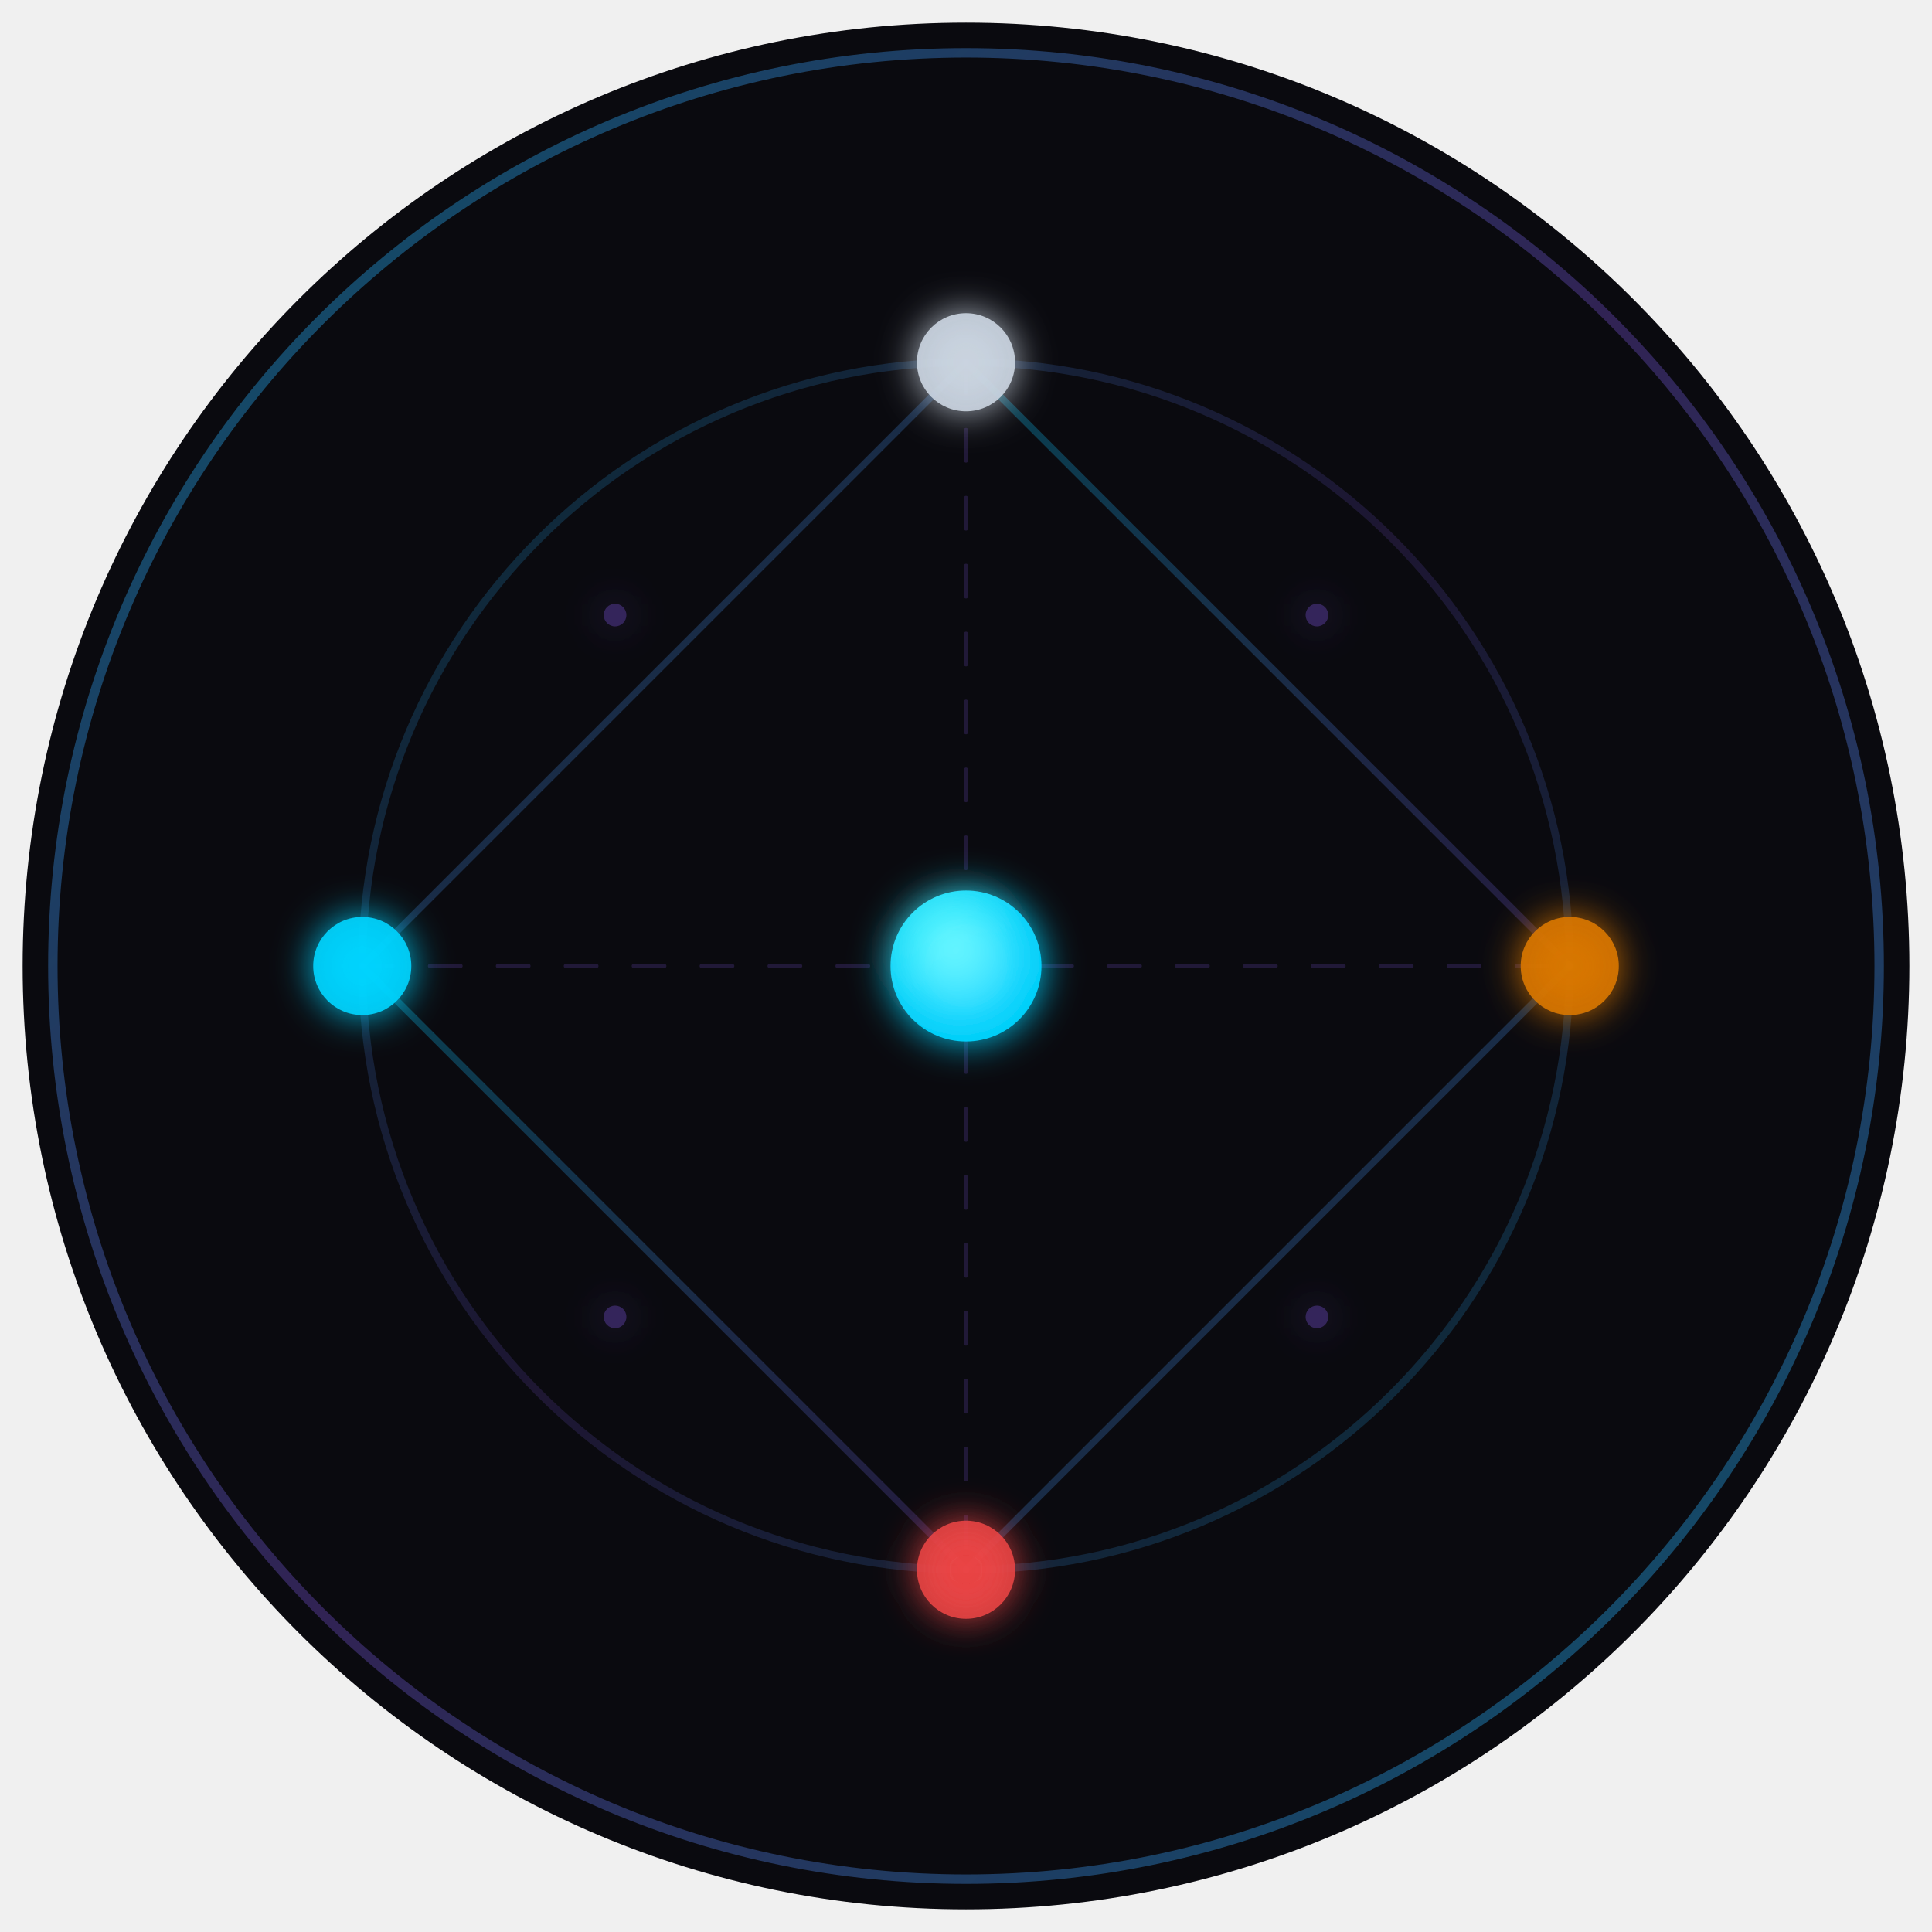
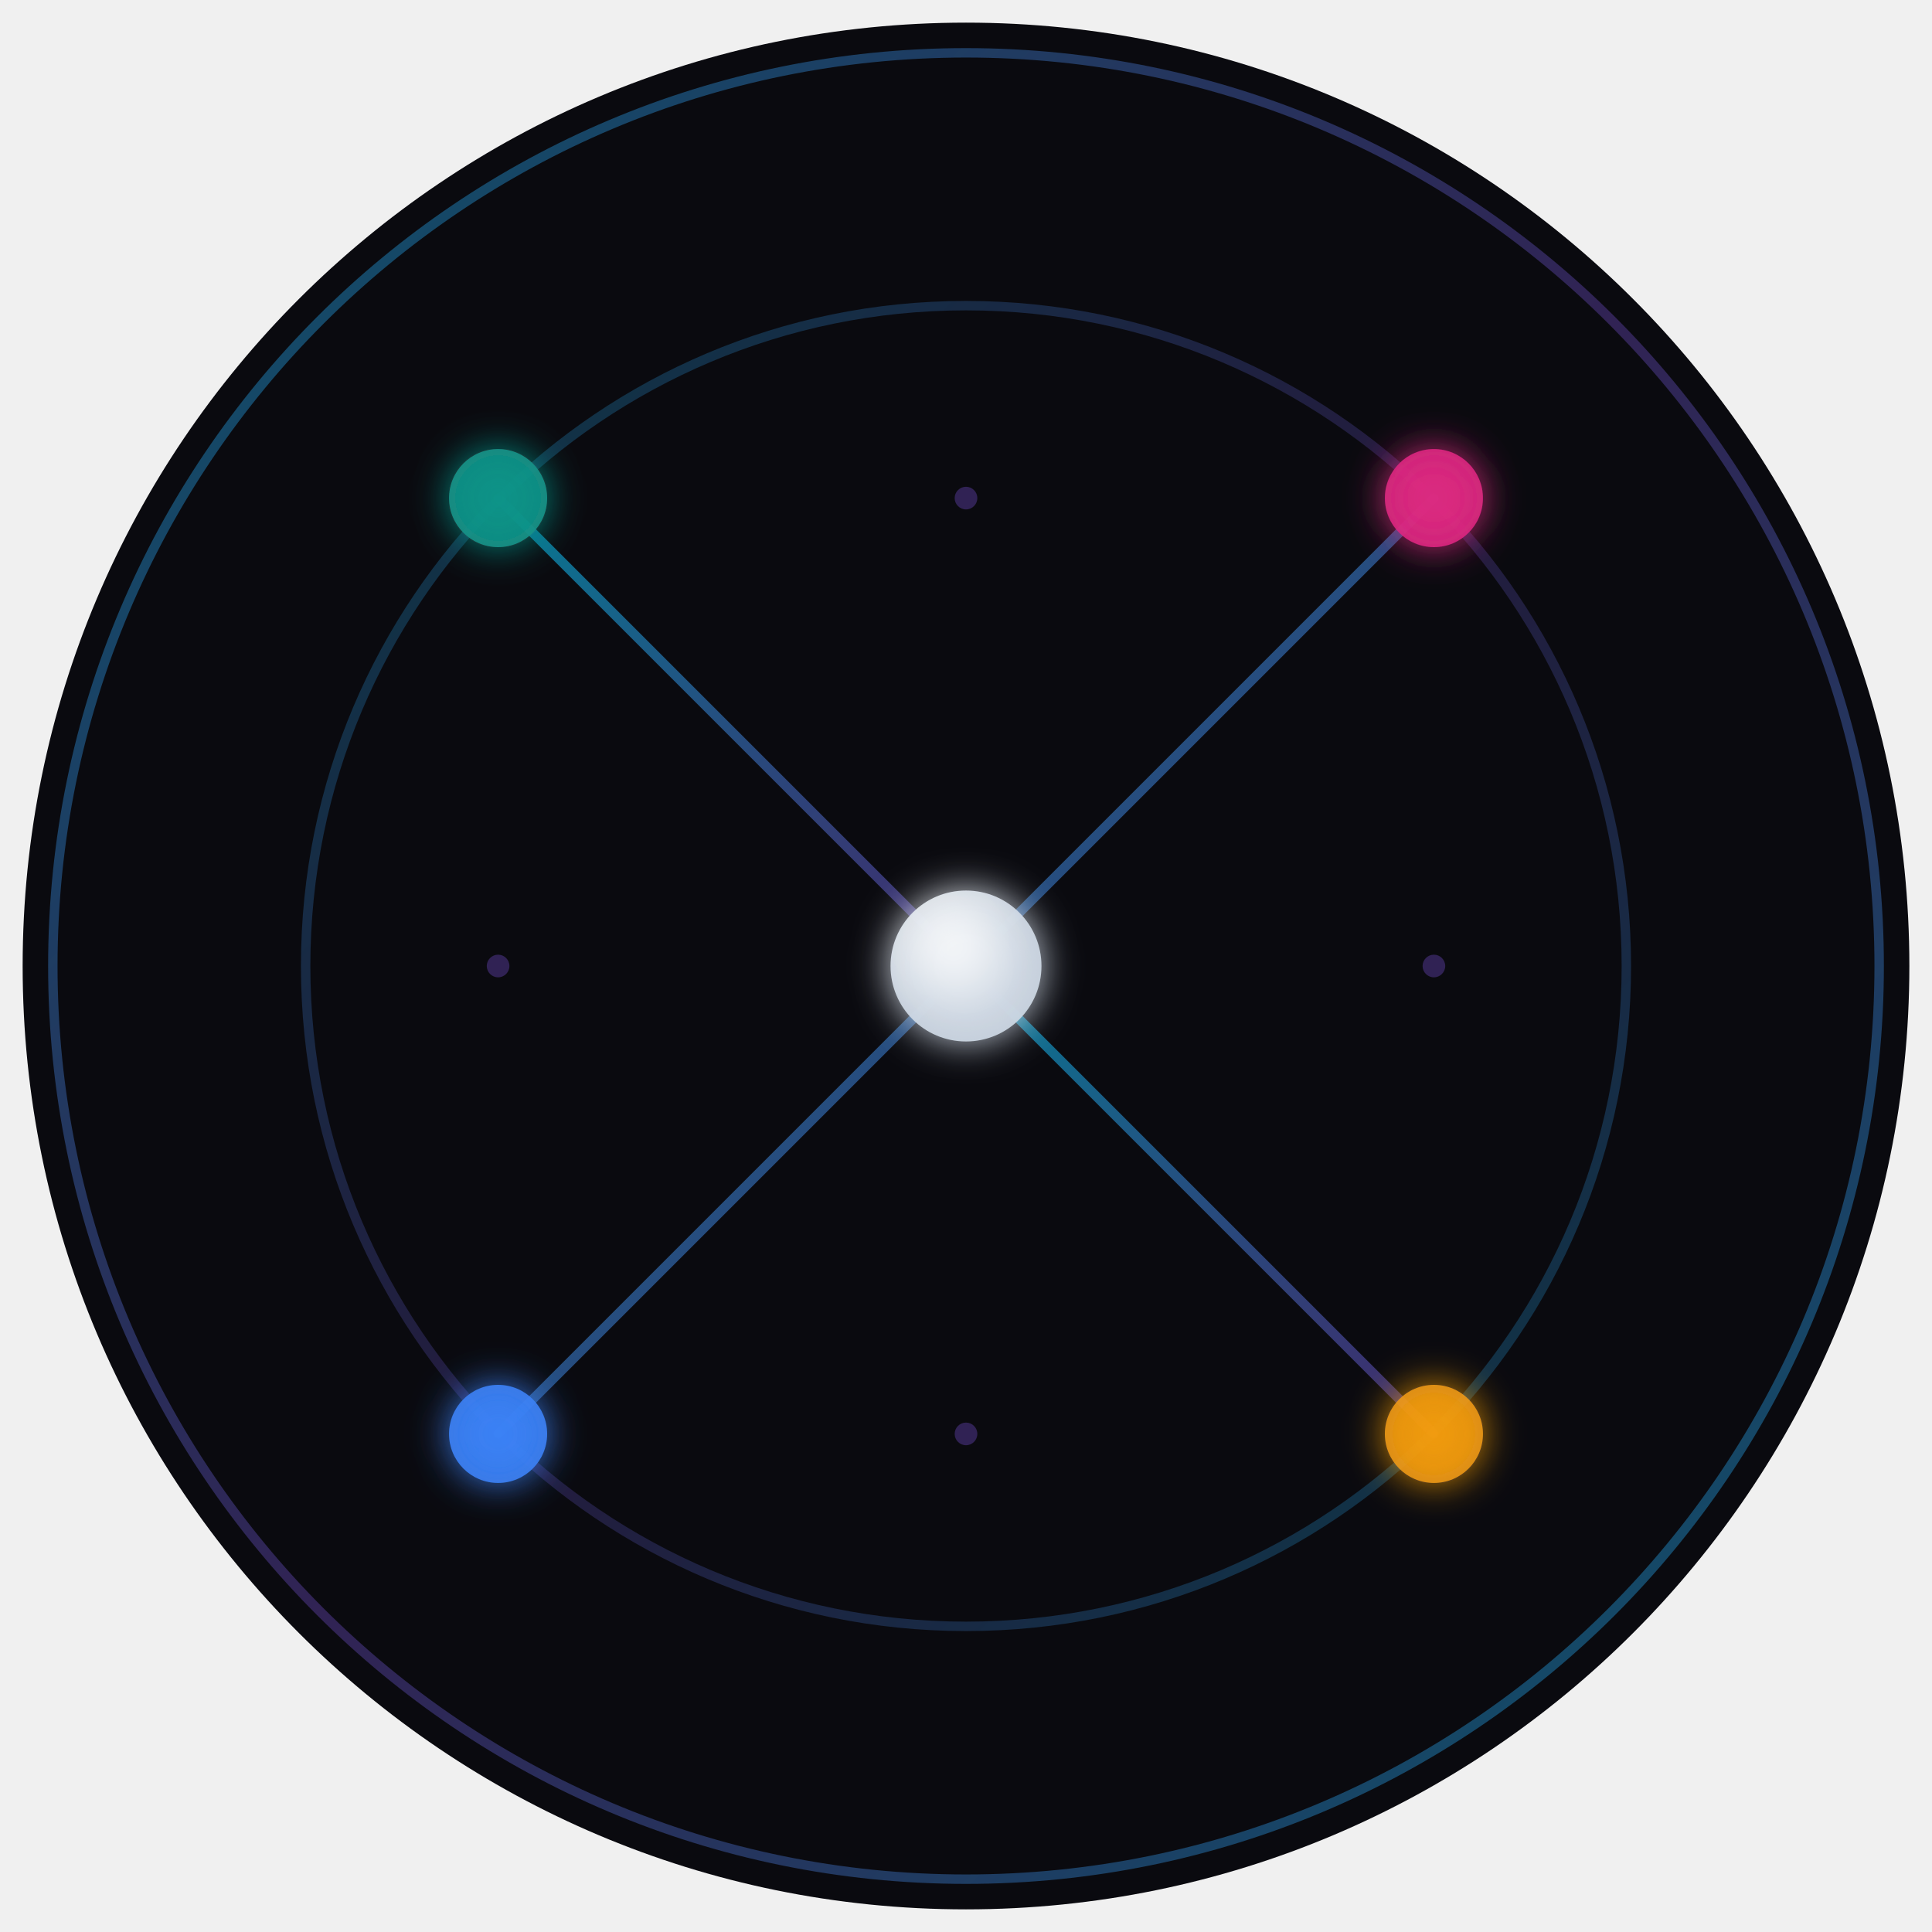
<svg xmlns="http://www.w3.org/2000/svg" viewBox="0 0 512 512" width="512" height="512">
  <defs>
    <filter id="glow">
      <feGaussianBlur stdDeviation="5" result="blur" />
      <feComposite in="blur" in2="SourceGraphic" operator="over" />
    </filter>
    <linearGradient id="ring-outer" x1="0%" y1="0%" x2="100%" y2="100%">
      <stop offset="0%" stop-color="#00D4FF" stop-opacity="0.4" />
      <stop offset="50%" stop-color="#8B5CF6" stop-opacity="0.3" />
      <stop offset="100%" stop-color="#00D4FF" stop-opacity="0.4" />
    </linearGradient>
    <linearGradient id="orbit" x1="0%" y1="0%" x2="100%" y2="100%">
-       <stop offset="0%" stop-color="#00D4FF" stop-opacity="0.2" />
-       <stop offset="50%" stop-color="#8B5CF6" stop-opacity="0.15" />
-       <stop offset="100%" stop-color="#00D4FF" stop-opacity="0.2" />
+       <stop offset="0%" stop-color="#00D4FF" stop-opacity="0.25" />
+       <stop offset="50%" stop-color="#8B5CF6" stop-opacity="0.2" />
+       <stop offset="100%" stop-color="#00D4FF" stop-opacity="0.25" />
    </linearGradient>
    <linearGradient id="conn" x1="0%" y1="0%" x2="100%" y2="100%">
      <stop offset="0%" stop-color="#00D4FF" stop-opacity="0.55" />
      <stop offset="100%" stop-color="#8B5CF6" stop-opacity="0.4" />
    </linearGradient>
    <radialGradient id="nc" cx="40%" cy="35%">
-       <stop offset="0%" stop-color="#67FFFF" />
-       <stop offset="100%" stop-color="#00D4FF" />
+       <stop offset="0%" stop-color="#FFFFFF" />
+       <stop offset="100%" stop-color="#CBD5E1" />
    </radialGradient>
  </defs>
  <circle cx="256" cy="256" r="250" fill="#0A0A0F" />
  <circle cx="256" cy="256" r="242" fill="none" stroke="url(#ring-outer)" stroke-width="2.5" />
-   <circle cx="256" cy="256" r="160" fill="none" stroke="url(#orbit)" stroke-width="2" />
-   <line x1="256" y1="256" x2="256" y2="96" stroke="url(#conn)" stroke-width="2.5" stroke-linecap="round" />
-   <line x1="256" y1="256" x2="416" y2="256" stroke="url(#conn)" stroke-width="2.5" stroke-linecap="round" />
-   <line x1="256" y1="256" x2="256" y2="416" stroke="url(#conn)" stroke-width="2.5" stroke-linecap="round" />
-   <line x1="256" y1="256" x2="96" y2="256" stroke="url(#conn)" stroke-width="2.5" stroke-linecap="round" />
-   <line x1="256" y1="96" x2="416" y2="256" stroke="url(#conn)" stroke-width="1.8" stroke-linecap="round" opacity="0.5" />
-   <line x1="416" y1="256" x2="256" y2="416" stroke="url(#conn)" stroke-width="1.8" stroke-linecap="round" opacity="0.5" />
-   <line x1="256" y1="416" x2="96" y2="256" stroke="url(#conn)" stroke-width="1.8" stroke-linecap="round" opacity="0.5" />
-   <line x1="96" y1="256" x2="256" y2="96" stroke="url(#conn)" stroke-width="1.8" stroke-linecap="round" opacity="0.5" />
-   <line x1="256" y1="96" x2="256" y2="416" stroke="#8B5CF6" stroke-width="1.2" stroke-dasharray="8 10" opacity="0.18" stroke-linecap="round" />
-   <line x1="96" y1="256" x2="416" y2="256" stroke="#8B5CF6" stroke-width="1.2" stroke-dasharray="8 10" opacity="0.18" stroke-linecap="round" />
+   <circle cx="256" cy="256" r="175" fill="none" stroke="url(#orbit)" stroke-width="2.5" />
+   <line x1="132" y1="132" x2="380" y2="132" stroke="url(#conn)" stroke-width="1.8" stroke-linecap="round" opacity="0.5" />
+   <line x1="380" y1="132" x2="380" y2="380" stroke="url(#conn)" stroke-width="1.8" stroke-linecap="round" opacity="0.5" />
+   <line x1="380" y1="380" x2="132" y2="380" stroke="url(#conn)" stroke-width="1.8" stroke-linecap="round" opacity="0.5" />
+   <line x1="132" y1="380" x2="132" y2="132" stroke="url(#conn)" stroke-width="1.8" stroke-linecap="round" opacity="0.5" />
+   <line x1="256" y1="256" x2="132" y2="132" stroke="url(#conn)" stroke-width="2.5" stroke-linecap="round" />
+   <line x1="256" y1="256" x2="380" y2="132" stroke="url(#conn)" stroke-width="2.5" stroke-linecap="round" />
+   <line x1="256" y1="256" x2="380" y2="380" stroke="url(#conn)" stroke-width="2.5" stroke-linecap="round" />
+   <line x1="256" y1="256" x2="132" y2="380" stroke="url(#conn)" stroke-width="2.5" stroke-linecap="round" />
+   <circle cx="256" cy="132" r="3" fill="#8B5CF6" opacity="0.3" />
+   <circle cx="380" cy="256" r="3" fill="#8B5CF6" opacity="0.3" />
+   <circle cx="256" cy="380" r="3" fill="#8B5CF6" opacity="0.3" />
+   <circle cx="132" cy="256" r="3" fill="#8B5CF6" opacity="0.3" />
  <g filter="url(#glow)">
    <circle cx="256" cy="256" r="20" fill="url(#nc)" opacity="0.95" />
    <circle cx="256" cy="256" r="11" fill="#fff" opacity="0.15" />
-     <circle cx="256" cy="96" r="13" fill="#CBD5E1" opacity="0.9" />
-     <circle cx="416" cy="256" r="13" fill="#D97706" opacity="0.9" />
-     <circle cx="256" cy="416" r="13" fill="#EF4444" opacity="0.85" />
-     <circle cx="96" cy="256" r="13" fill="#00D4FF" opacity="0.9" />
-     <circle cx="349" cy="163" r="3" fill="#8B5CF6" opacity="0.3" />
-     <circle cx="349" cy="349" r="3" fill="#8B5CF6" opacity="0.3" />
-     <circle cx="163" cy="349" r="3" fill="#8B5CF6" opacity="0.3" />
-     <circle cx="163" cy="163" r="3" fill="#8B5CF6" opacity="0.3" />
+     <circle cx="132" cy="132" r="13" fill="#0D9488" opacity="0.9" />
+     <circle cx="380" cy="132" r="13" fill="#DC2680" opacity="0.9" />
+     <circle cx="380" cy="380" r="13" fill="#F59E0B" opacity="0.85" />
+     <circle cx="132" cy="380" r="13" fill="#3B82F6" opacity="0.9" />
  </g>
</svg>
